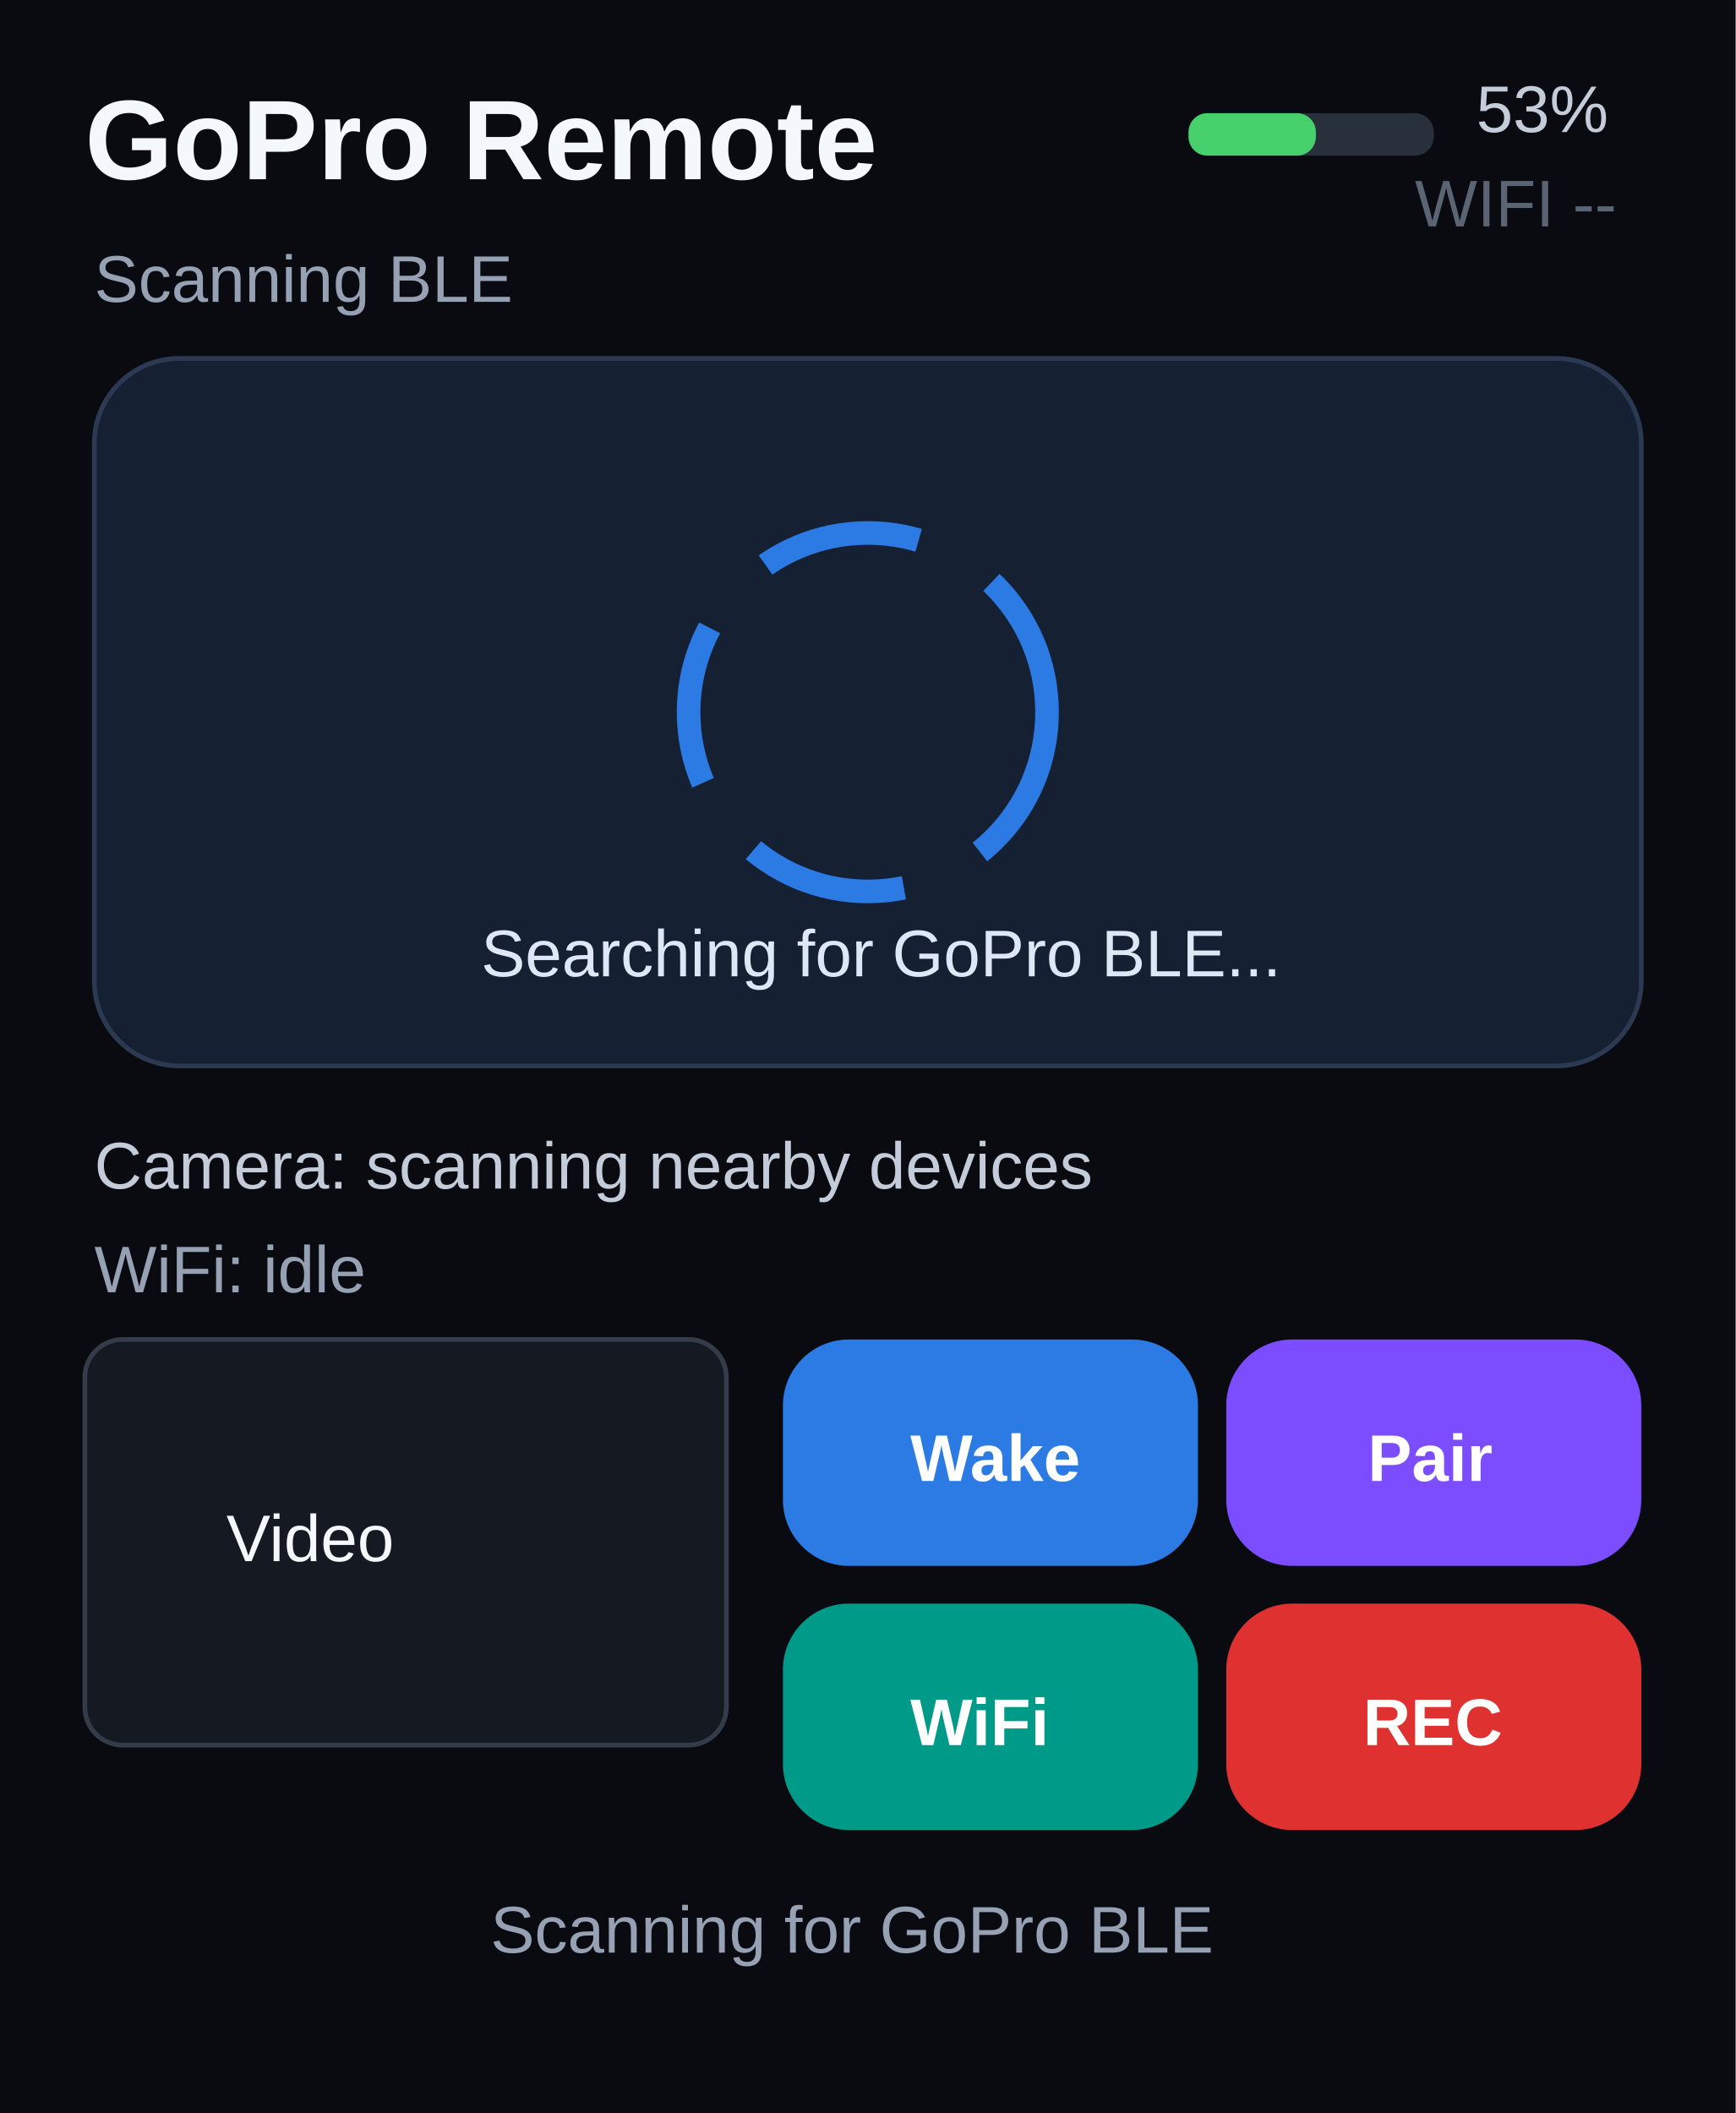
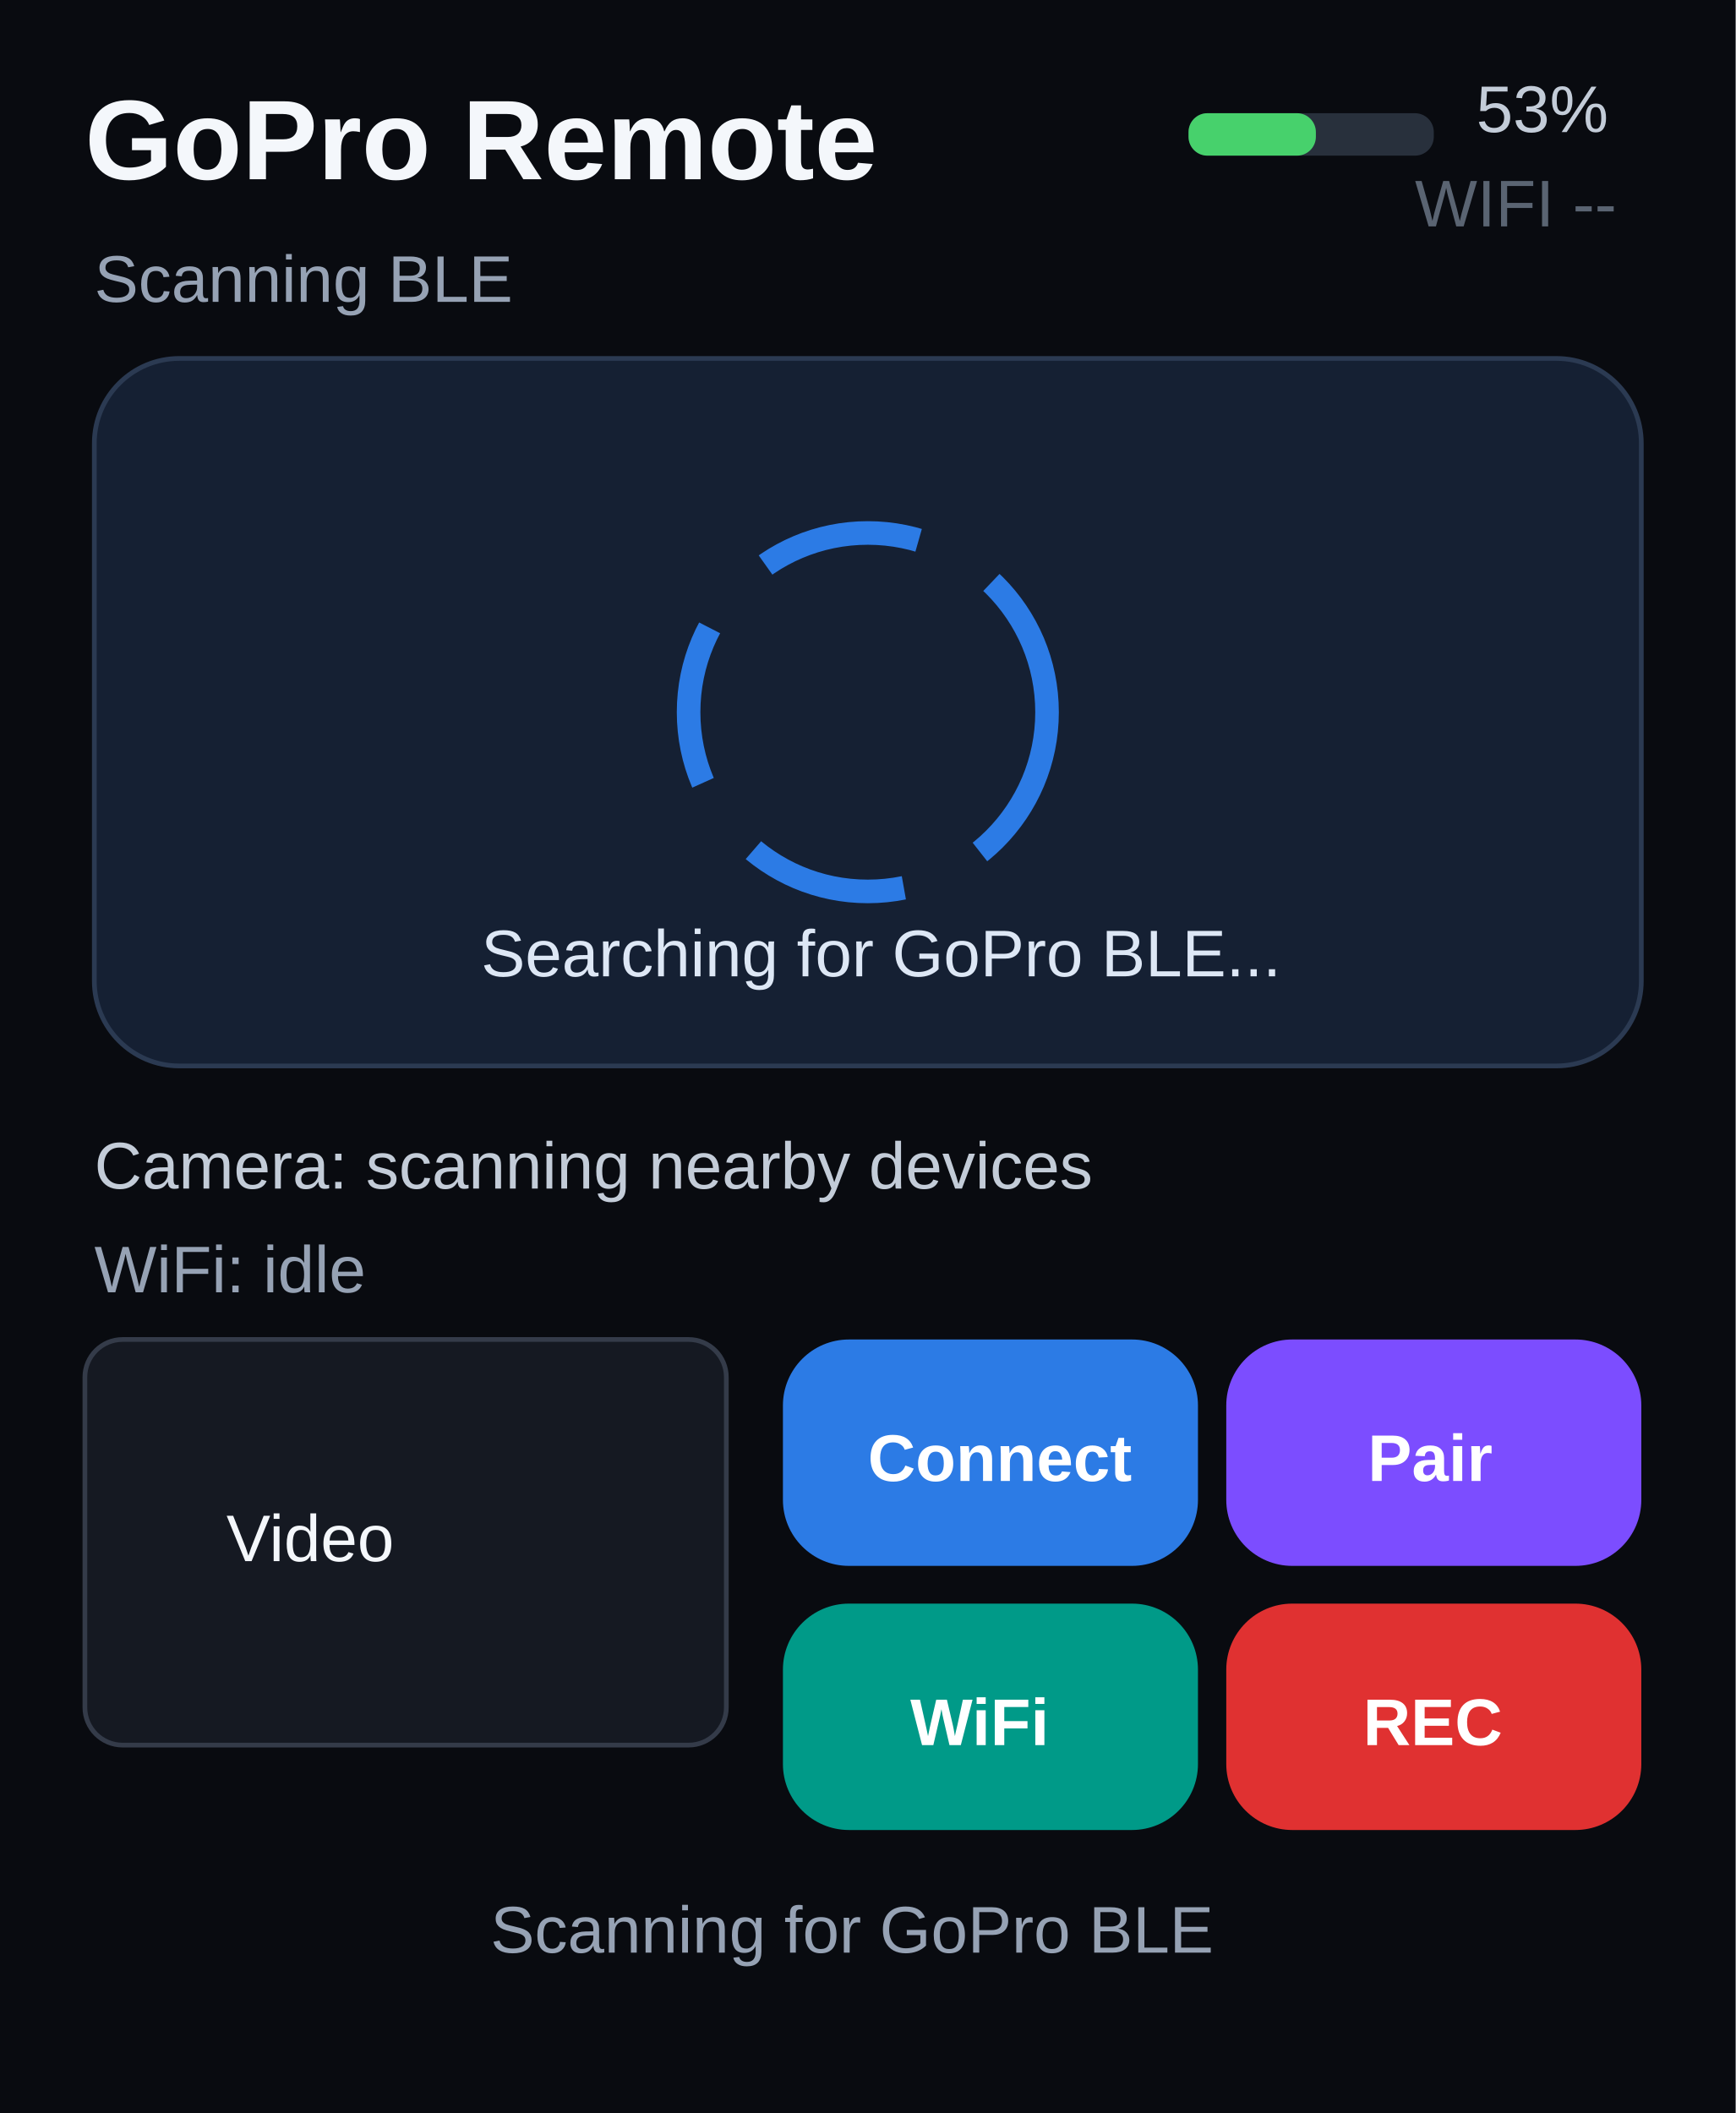
<svg xmlns="http://www.w3.org/2000/svg" width="368" height="448" viewBox="0 0 368 448">
  <rect width="368" height="448" fill="#090b10" />
  <text x="18" y="38" fill="#f4f7fb" font-family="Arial" font-size="24" font-weight="700">GoPro Remote</text>
  <text x="20" y="64" fill="#96a2b4" font-family="Arial" font-size="14">Scanning BLE</text>
  <rect x="252" y="24" width="52" height="9" rx="4" fill="#28303c" />
  <rect x="252" y="24" width="27" height="9" rx="4" fill="#47d16c" />
  <text x="313" y="28" fill="#c3ccd8" font-family="Arial" font-size="14">53%</text>
  <text x="300" y="48" fill="#5a6472" font-family="Arial" font-size="14">WIFI --</text>
  <rect x="20" y="76" width="328" height="150" rx="18" fill="#152033" stroke="#2b3a52" />
  <circle cx="184" cy="151" r="38" fill="none" stroke="#2c7be5" stroke-width="5" stroke-dasharray="34 18" />
  <text x="102" y="207" fill="#dde7f5" font-family="Arial" font-size="14">Searching for GoPro BLE...</text>
  <text x="20" y="252" fill="#c3ccd8" font-family="Arial" font-size="14">Camera: scanning nearby devices</text>
  <text x="20" y="274" fill="#96a2b4" font-family="Arial" font-size="14">WiFi: idle</text>
  <rect x="18" y="284" width="136" height="86" rx="8" fill="#151922" stroke="#343b49" />
  <text x="48" y="331" fill="#f4f7fb" font-family="Arial" font-size="14">Video</text>
  <rect x="166" y="284" width="88" height="48" rx="14" fill="#2c7be5" />
-   <text x="193" y="314" fill="#fff" font-family="Arial" font-size="14" font-weight="700">Wake</text>
+   <text x="184" y="314" fill="#fff" font-family="Arial" font-size="14" font-weight="700">Connect</text>
  <rect x="260" y="284" width="88" height="48" rx="14" fill="#7c4dff" />
  <text x="290" y="314" fill="#fff" font-family="Arial" font-size="14" font-weight="700">Pair</text>
  <rect x="166" y="340" width="88" height="48" rx="14" fill="#009a88" />
  <text x="193" y="370" fill="#fff" font-family="Arial" font-size="14" font-weight="700">WiFi</text>
  <rect x="260" y="340" width="88" height="48" rx="14" fill="#e03131" />
  <text x="289" y="370" fill="#fff" font-family="Arial" font-size="14" font-weight="700">REC</text>
  <text x="104" y="414" fill="#96a2b4" font-family="Arial" font-size="14">Scanning for GoPro BLE</text>
</svg>
